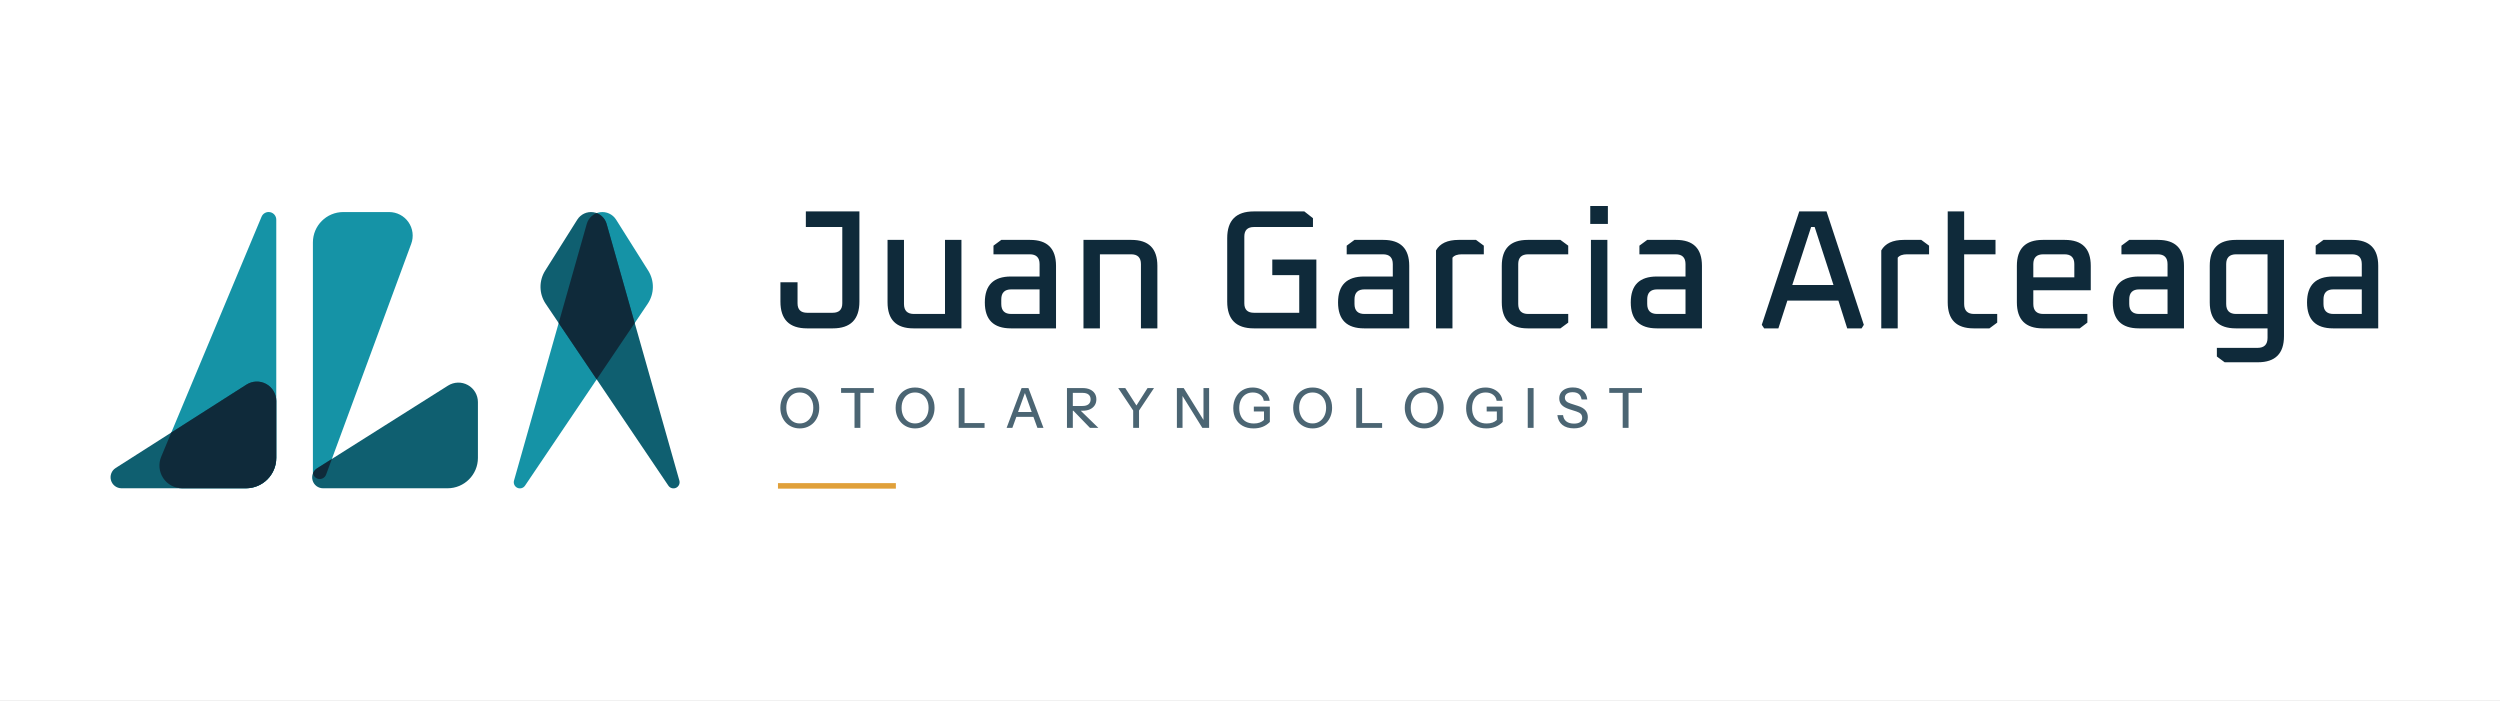
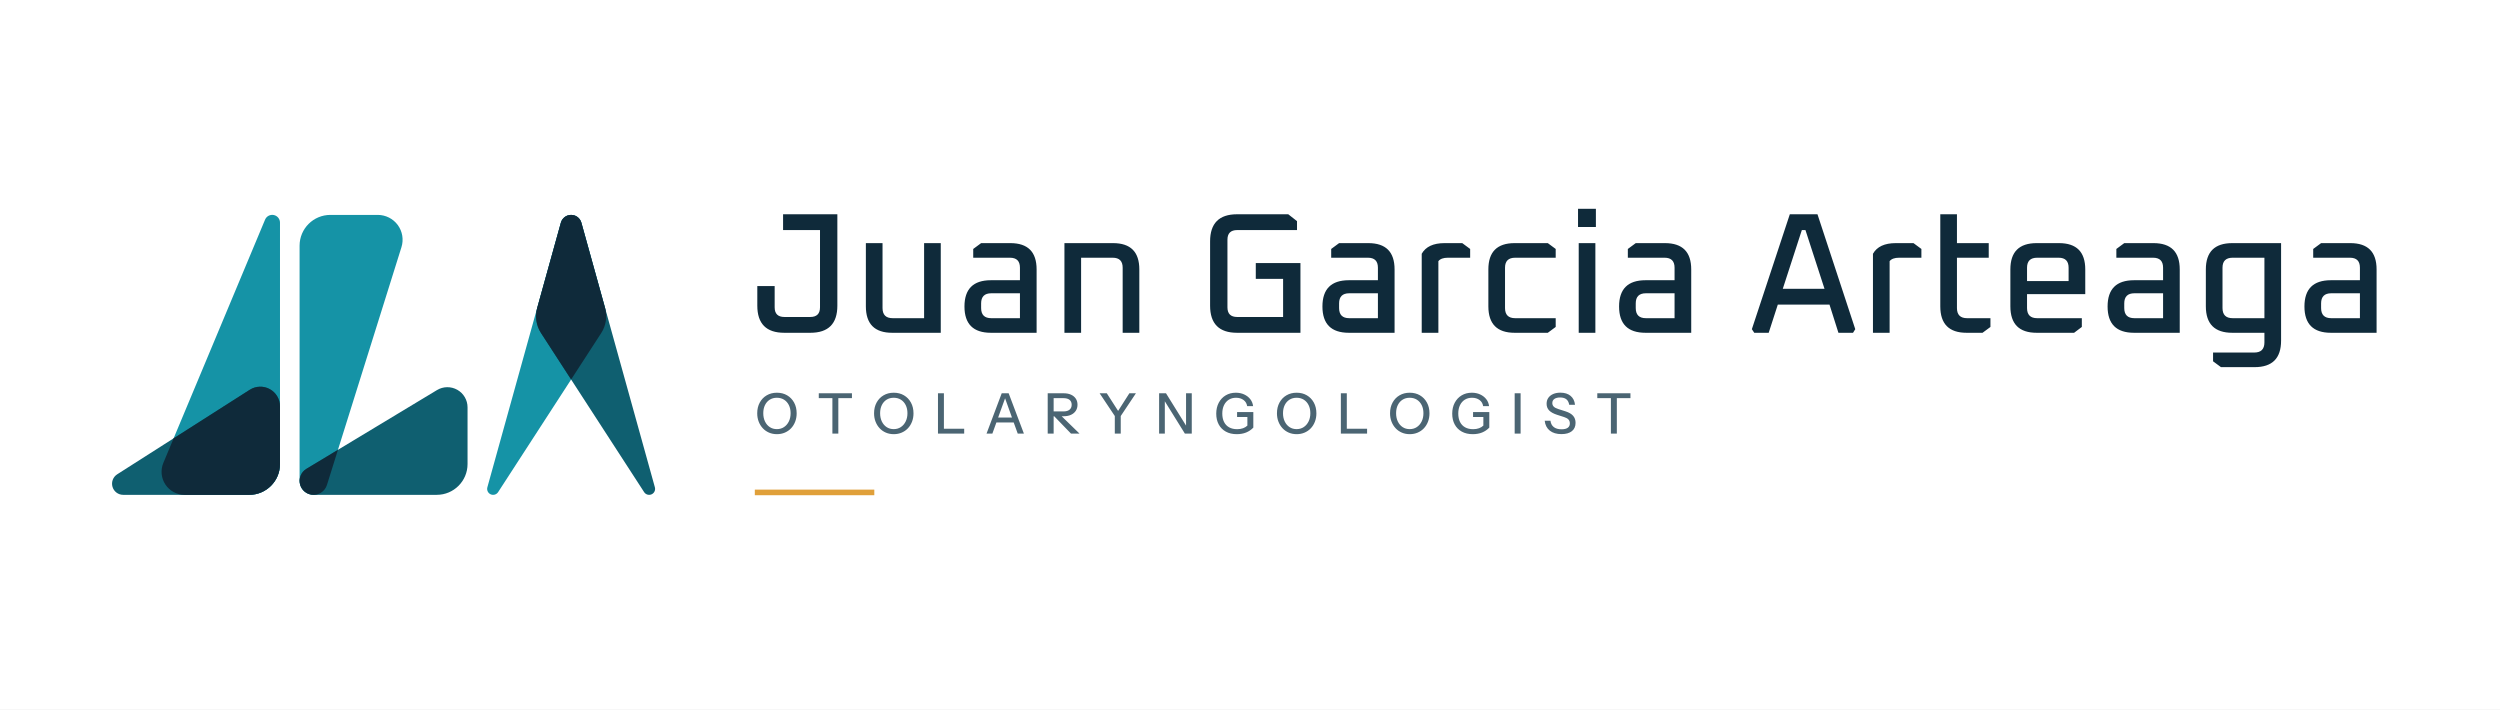
- <svg xmlns="http://www.w3.org/2000/svg" viewBox="0 0 1357 380" width="1357" height="380">
+ <svg xmlns="http://www.w3.org/2000/svg" viewBox="0 0 1339 380" width="1339" height="380">
  <rect width="100%" height="100%" fill="#ffffff" />
  <g id="jga" transform="translate(60 115.101) scale(1.49935)">
    <defs>
      <clipPath id="jga-0">
        <path d="M54.67 1.7A2.77 2.77 0 0 1 60 2.77L60 89A11 11 0 0 1 49 100L25.92 100A8.23 8.23 0 0 1 18.33 88.6Z" />
      </clipPath>
      <clipPath id="jga-1">
-         <path d="M73.26 11A11 11 0 0 1 84.26 0L100.86 0A8.53 8.53 0 0 1 108.86 11.48L78.06 95A2.47 2.47 0 0 1 73.26 94.14Z" />
+         <path d="M67 11A11 11 0 0 1 78 0L94.92 0A8.87 8.87 0 0 1 103.39 11.53L76.77 96.49A5 5 0 0 1 67 95Z" />
      </clipPath>
      <clipPath id="jga-2">
-         <path d="M150.07 99.02A2.22 2.22 0 0 1 146.08 97.17L172.41 4.27A5.87 5.87 0 0 1 183.02 2.74L194.65 21.21A11 11 0 0 1 194.46 33.22Z" />
+         <path d="M167.66 2.78A3.8 3.8 0 0 0 160.34 2.78L134.08 97.3A2.13 2.13 0 0 0 137.92 99.03L174.76 42.2A11 11 0 0 0 176.13 33.27Z" />
      </clipPath>
    </defs>
    <path fill="#1593a6" d="M54.67 1.7A2.77 2.77 0 0 1 60 2.77L60 89A11 11 0 0 1 49 100L25.92 100A8.23 8.23 0 0 1 18.33 88.6Z" />
    <path fill="#0f5f70" d="M1.84 92.67A3.98 3.98 0 0 0 3.97 100L49 100A11 11 0 0 0 60 89L60 68.39A7.02 7.02 0 0 0 49.2 62.47Z" />
    <path fill="#0f2a3a" clip-path="url(#jga-0)" d="M1.84 92.67A3.98 3.98 0 0 0 3.97 100L49 100A11 11 0 0 0 60 89L60 68.39A7.02 7.02 0 0 0 49.2 62.47Z" />
-     <path fill="#1593a6" d="M73.26 11A11 11 0 0 1 84.26 0L100.86 0A8.53 8.53 0 0 1 108.86 11.48L78.06 95A2.47 2.47 0 0 1 73.26 94.14Z" />
-     <path fill="#0f5f70" d="M74.84 92.72A3.94 3.94 0 0 0 76.94 100L122 100A11 11 0 0 0 133 89L133 68.8A7.06 7.06 0 0 0 122.18 62.83Z" />
-     <path fill="#0f2a3a" clip-path="url(#jga-1)" d="M74.84 92.72A3.94 3.94 0 0 0 76.94 100L122 100A11 11 0 0 0 133 89L133 68.8A7.06 7.06 0 0 0 122.18 62.83Z" />
-     <path fill="#1593a6" d="M150.07 99.02A2.22 2.22 0 0 1 146.08 97.17L172.41 4.27A5.87 5.87 0 0 1 183.02 2.74L194.65 21.21A11 11 0 0 1 194.46 33.22Z" />
-     <path fill="#0f5f70" d="M201.93 99.02A2.22 2.22 0 0 0 205.92 97.17L179.59 4.27A5.87 5.87 0 0 0 168.98 2.74L157.35 21.21A11 11 0 0 0 157.54 33.22Z" />
-     <path fill="#0f2a3a" clip-path="url(#jga-2)" d="M201.93 99.02A2.22 2.22 0 0 0 205.92 97.17L179.59 4.27A5.87 5.87 0 0 0 168.98 2.74L157.35 21.21A11 11 0 0 0 157.54 33.22Z" />
+     <path fill="#1593a6" d="M67 11A11 11 0 0 1 78 0L94.92 0A8.87 8.87 0 0 1 103.39 11.53L76.77 96.49A5 5 0 0 1 67 95Z" />
+     <path fill="#0f5f70" d="M69.42 90.72A5 5 0 0 0 72 100L116 100A11 11 0 0 0 127 89L127 68.75A7.2 7.2 0 0 0 116.08 62.58Z" />
+     <path fill="#0f2a3a" clip-path="url(#jga-1)" d="M69.42 90.72A5 5 0 0 0 72 100L116 100A11 11 0 0 0 127 89L127 68.75A7.2 7.2 0 0 0 116.08 62.58Z" />
+     <path fill="#1593a6" d="M167.66 2.78A3.8 3.8 0 0 0 160.34 2.78L134.08 97.3A2.13 2.13 0 0 0 137.92 99.03L174.76 42.2A11 11 0 0 0 176.13 33.27Z" />
+     <path fill="#0f5f70" d="M160.34 2.78A3.8 3.8 0 0 1 167.66 2.78L193.92 97.3A2.13 2.13 0 0 1 190.08 99.03L153.24 42.2A11 11 0 0 1 151.87 33.27Z" />
+     <path fill="#0f2a3a" clip-path="url(#jga-2)" d="M160.34 2.78A3.8 3.8 0 0 1 167.66 2.78L193.92 97.3A2.13 2.13 0 0 1 190.08 99.03L153.24 42.2A11 11 0 0 1 151.87 33.27Z" />
  </g>
-   <g transform="translate(-79.66 0)">
+   <g transform="translate(-97.66 0)">
    <path d="M503.275 163.704V153.216H512.567V164.624Q512.567 169.776 517.811 169.776H531.611Q536.855 169.776 536.855 164.624V123.224H517.075V114.76H546.147V163.704Q546.147 178.24 531.703 178.24H517.719Q503.275 178.24 503.275 163.704ZM561.419 164.072V130.216H570.343V164.992Q570.343 170.42 575.771 170.42H592.607V130.216H601.531V178.24H575.495Q561.419 178.24 561.419 164.072ZM628.395 178.24Q614.227 178.24 614.227 164.164Q614.227 150.088 628.395 150.088H643.943V143.372Q643.943 138.036 638.607 138.036H618.919V133.344L623.151 130.216H638.791Q652.867 130.216 652.867 144.292V178.24ZM623.151 164.992Q623.151 170.42 628.579 170.42H643.943V157.08H628.579Q623.151 157.08 623.151 162.508ZM667.771 178.24V130.216H693.807Q707.883 130.216 707.883 144.292V178.24H698.959V143.372Q698.959 138.036 693.623 138.036H676.695V178.24ZM745.787 163.704V129.296Q745.787 114.76 760.231 114.76H787.647L792.339 118.44V123.224H760.323Q755.079 123.224 755.079 128.376V164.624Q755.079 169.776 760.323 169.776H784.887V149.352H770.259V140.888H794.179V178.24H760.231Q745.787 178.24 745.787 163.704ZM820.123 178.24Q805.955 178.24 805.955 164.164Q805.955 150.088 820.123 150.088H835.671V143.372Q835.671 138.036 830.335 138.036H810.647V133.344L814.879 130.216H830.519Q844.595 130.216 844.595 144.292V178.24ZM814.879 164.992Q814.879 170.42 820.307 170.42H835.671V157.08H820.307Q814.879 157.08 814.879 162.508ZM859.131 178.24V135.92Q862.351 130.216 871.367 130.216H880.843L885.075 133.344V138.036H873.115Q869.527 138.036 868.055 139.876V178.24ZM894.827 164.072V144.292Q894.827 130.216 908.903 130.216H926.659L930.891 133.344V138.036H909.179Q903.751 138.036 903.751 143.372V164.992Q903.751 170.42 909.179 170.42H930.891V175.112L926.659 178.24H908.903Q894.827 178.24 894.827 164.072ZM942.851 121.568V111.816H952.419V121.568ZM943.219 178.24V130.216H952.143V178.24ZM979.007 178.24Q964.839 178.24 964.839 164.164Q964.839 150.088 979.007 150.088H994.555V143.372Q994.555 138.036 989.219 138.036H969.531V133.344L973.763 130.216H989.403Q1003.479 130.216 1003.479 144.292V178.24ZM973.763 164.992Q973.763 170.42 979.191 170.42H994.555V157.08H979.191Q973.763 157.08 973.763 162.508ZM1035.955 176.308 1056.287 114.76H1071.099L1091.339 176.308L1090.143 178.24H1082.323L1077.539 163.152H1049.847L1044.971 178.24H1037.243ZM1052.515 154.688H1074.871L1064.659 123.224H1062.727ZM1100.815 178.24V135.92Q1104.035 130.216 1113.051 130.216H1122.527L1126.759 133.344V138.036H1114.799Q1111.211 138.036 1109.739 139.876V178.24ZM1136.879 164.072V114.76H1145.803V130.216H1162.823V138.036H1145.803V164.992Q1145.803 170.42 1151.231 170.42H1163.743V175.112L1159.511 178.24H1150.955Q1136.879 178.24 1136.879 164.072ZM1174.415 164.072V144.292Q1174.415 130.216 1188.491 130.216H1200.451Q1214.527 130.216 1214.527 144.292V157.54H1183.339V164.992Q1183.339 170.42 1188.767 170.42H1212.687V175.112L1208.547 178.24H1188.491Q1174.415 178.24 1174.415 164.072ZM1183.339 150.548H1205.603V143.372Q1205.603 138.036 1200.267 138.036H1188.767Q1183.339 138.036 1183.339 143.372ZM1240.655 178.24Q1226.487 178.24 1226.487 164.164Q1226.487 150.088 1240.655 150.088H1256.203V143.372Q1256.203 138.036 1250.867 138.036H1231.179V133.344L1235.411 130.216H1251.051Q1265.127 130.216 1265.127 144.292V178.24ZM1235.411 164.992Q1235.411 170.42 1240.839 170.42H1256.203V157.08H1240.839Q1235.411 157.08 1235.411 162.508ZM1279.111 164.072V144.292Q1279.111 130.216 1293.279 130.216H1319.407V182.472Q1319.407 196.64 1305.239 196.64H1287.207L1282.975 193.512V188.82H1305.055Q1310.483 188.82 1310.483 183.392V178.24H1293.279Q1279.111 178.24 1279.111 164.072ZM1288.035 164.992Q1288.035 170.42 1293.463 170.42H1310.483V138.036H1293.463Q1288.035 138.036 1288.035 143.372ZM1346.087 178.24Q1331.919 178.24 1331.919 164.164Q1331.919 150.088 1346.087 150.088H1361.635V143.372Q1361.635 138.036 1356.299 138.036H1336.611V133.344L1340.843 130.216H1356.483Q1370.559 130.216 1370.559 144.292V178.24ZM1340.843 164.992Q1340.843 170.42 1346.271 170.42H1361.635V157.08H1346.271Q1340.843 157.08 1340.843 162.508Z" fill="#0f2a3a" />
    <path d="M513.789 232.54Q511.479 232.54 509.559 231.715Q507.639 230.89 506.229 229.39Q504.819 227.89 504.024 225.85Q503.229 223.81 503.229 221.35Q503.229 218.11 504.579 215.62Q505.929 213.13 508.314 211.735Q510.699 210.34 513.759 210.34Q516.879 210.34 519.249 211.735Q521.619 213.13 522.984 215.62Q524.349 218.11 524.349 221.38Q524.349 223.81 523.554 225.865Q522.759 227.92 521.349 229.405Q519.939 230.89 518.004 231.715Q516.069 232.54 513.789 232.54ZM513.759 229.84Q515.919 229.84 517.569 228.745Q519.219 227.65 520.164 225.73Q521.109 223.81 521.109 221.32Q521.109 218.86 520.179 216.985Q519.249 215.11 517.599 214.075Q515.949 213.04 513.759 213.04Q511.569 213.04 509.934 214.075Q508.299 215.11 507.384 216.97Q506.469 218.83 506.469 221.32Q506.469 223.84 507.399 225.76Q508.329 227.68 509.964 228.76Q511.599 229.84 513.759 229.84ZM543.489 232.24V213.25H536.199V210.64H553.959V213.25H546.669V232.24ZM576.369 232.54Q574.059 232.54 572.139 231.715Q570.219 230.89 568.809 229.39Q567.399 227.89 566.604 225.85Q565.809 223.81 565.809 221.35Q565.809 218.11 567.159 215.62Q568.509 213.13 570.894 211.735Q573.279 210.34 576.339 210.34Q579.459 210.34 581.829 211.735Q584.199 213.13 585.564 215.62Q586.929 218.11 586.929 221.38Q586.929 223.81 586.134 225.865Q585.339 227.92 583.929 229.405Q582.519 230.89 580.584 231.715Q578.649 232.54 576.369 232.54ZM576.339 229.84Q578.499 229.84 580.149 228.745Q581.799 227.65 582.744 225.73Q583.689 223.81 583.689 221.32Q583.689 218.86 582.759 216.985Q581.829 215.11 580.179 214.075Q578.529 213.04 576.339 213.04Q574.149 213.04 572.514 214.075Q570.879 215.11 569.964 216.97Q569.049 218.83 569.049 221.32Q569.049 223.84 569.979 225.76Q570.909 227.68 572.544 228.76Q574.179 229.84 576.339 229.84ZM600.039 232.24V210.64H603.219V229.63H614.079V232.24ZM626.049 232.24 634.179 210.64H637.899L646.059 232.24H642.759L640.599 226.27H631.329L629.169 232.24ZM635.979 213.34 632.259 223.63H639.669ZM658.809 232.24V210.64H667.329Q669.669 210.64 671.319 211.405Q672.969 212.17 673.869 213.535Q674.769 214.9 674.769 216.76Q674.769 218.62 673.869 220.0Q672.969 221.38 671.319 222.16Q669.669 222.94 667.329 222.94H666.279L675.849 232.24H671.289L662.289 222.94H661.989V232.24ZM661.989 220.36H667.239Q669.399 220.36 670.524 219.415Q671.649 218.47 671.649 216.79Q671.649 215.11 670.539 214.18Q669.429 213.25 667.239 213.25H661.989ZM694.749 232.24V222.82L686.619 210.64H690.459L696.519 220.09L702.549 210.64H706.059L697.929 222.82V232.24ZM718.479 232.24V210.64H722.169L732.909 227.95V210.64H735.969V232.24H732.279L721.539 214.93V232.24ZM760.059 232.54Q756.669 232.54 754.209 231.175Q751.749 229.81 750.414 227.35Q749.079 224.89 749.079 221.56Q749.079 218.26 750.414 215.725Q751.749 213.19 754.119 211.765Q756.489 210.34 759.579 210.34Q762.039 210.34 764.034 211.255Q766.029 212.17 767.304 213.79Q768.579 215.41 768.819 217.54H765.639Q765.339 215.47 763.719 214.255Q762.099 213.04 759.669 213.04Q757.449 213.04 755.799 214.09Q754.149 215.14 753.234 217.03Q752.319 218.92 752.319 221.5Q752.319 224.11 753.249 225.985Q754.179 227.86 755.964 228.865Q757.749 229.87 760.269 229.87Q762.069 229.87 763.449 229.36Q764.769 228.88 765.759 227.95V223.33H760.239V220.69H768.939V229.03Q767.259 230.77 765.069 231.655Q762.879 232.54 760.059 232.54ZM792.159 232.54Q789.849 232.54 787.929 231.715Q786.009 230.89 784.599 229.39Q783.189 227.89 782.394 225.85Q781.599 223.81 781.599 221.35Q781.599 218.11 782.949 215.62Q784.299 213.13 786.684 211.735Q789.069 210.34 792.129 210.34Q795.249 210.34 797.619 211.735Q799.989 213.13 801.354 215.62Q802.719 218.11 802.719 221.38Q802.719 223.81 801.924 225.865Q801.129 227.92 799.719 229.405Q798.309 230.89 796.374 231.715Q794.439 232.54 792.159 232.54ZM792.129 229.84Q794.289 229.84 795.939 228.745Q797.589 227.65 798.534 225.73Q799.479 223.81 799.479 221.32Q799.479 218.86 798.549 216.985Q797.619 215.11 795.969 214.075Q794.319 213.04 792.129 213.04Q789.939 213.04 788.304 214.075Q786.669 215.11 785.754 216.97Q784.839 218.83 784.839 221.32Q784.839 223.84 785.769 225.76Q786.699 227.68 788.334 228.76Q789.969 229.84 792.129 229.84ZM815.829 232.24V210.64H819.009V229.63H829.869V232.24ZM852.729 232.54Q850.419 232.54 848.499 231.715Q846.579 230.89 845.169 229.39Q843.759 227.89 842.964 225.85Q842.169 223.81 842.169 221.35Q842.169 218.11 843.519 215.62Q844.869 213.13 847.254 211.735Q849.639 210.34 852.699 210.34Q855.819 210.34 858.189 211.735Q860.559 213.13 861.924 215.62Q863.289 218.11 863.289 221.38Q863.289 223.81 862.494 225.865Q861.699 227.92 860.289 229.405Q858.879 230.89 856.944 231.715Q855.009 232.54 852.729 232.54ZM852.699 229.84Q854.859 229.84 856.509 228.745Q858.159 227.65 859.104 225.73Q860.049 223.81 860.049 221.32Q860.049 218.86 859.119 216.985Q858.189 215.11 856.539 214.075Q854.889 213.04 852.699 213.04Q850.509 213.04 848.874 214.075Q847.239 215.11 846.324 216.97Q845.409 218.83 845.409 221.32Q845.409 223.84 846.339 225.76Q847.269 227.68 848.904 228.76Q850.539 229.84 852.699 229.84ZM886.449 232.54Q883.059 232.54 880.599 231.175Q878.139 229.81 876.804 227.35Q875.469 224.89 875.469 221.56Q875.469 218.26 876.804 215.725Q878.139 213.19 880.509 211.765Q882.879 210.34 885.969 210.34Q888.429 210.34 890.424 211.255Q892.419 212.17 893.694 213.79Q894.969 215.41 895.209 217.54H892.029Q891.729 215.47 890.109 214.255Q888.489 213.04 886.059 213.04Q883.839 213.04 882.189 214.09Q880.539 215.14 879.624 217.03Q878.709 218.92 878.709 221.5Q878.709 224.11 879.639 225.985Q880.569 227.86 882.354 228.865Q884.139 229.87 886.659 229.87Q888.459 229.87 889.839 229.36Q891.159 228.88 892.149 227.95V223.33H886.629V220.69H895.329V229.03Q893.649 230.77 891.459 231.655Q889.269 232.54 886.449 232.54ZM908.919 232.24V210.64H912.099V232.24ZM933.969 232.51Q930.069 232.51 927.729 230.65Q925.389 228.79 924.999 225.34H928.089Q928.359 227.59 929.889 228.76Q931.419 229.93 934.029 229.93Q936.219 229.93 937.344 229.12Q938.469 228.31 938.469 226.81Q938.469 225.46 937.719 224.665Q936.969 223.87 935.349 223.36L931.599 222.16Q928.719 221.23 927.369 219.82Q926.019 218.41 926.019 216.25Q926.019 214.42 926.934 213.1Q927.849 211.78 929.514 211.045Q931.179 210.31 933.399 210.31Q936.819 210.31 938.874 212.035Q940.929 213.76 941.229 216.82H938.139Q937.779 214.78 936.579 213.835Q935.379 212.89 933.279 212.89Q931.299 212.89 930.189 213.67Q929.079 214.45 929.079 215.86Q929.079 217.0 929.814 217.765Q930.549 218.53 932.259 219.07L936.189 220.33Q938.919 221.2 940.224 222.7Q941.529 224.2 941.529 226.48Q941.529 229.36 939.549 230.935Q937.569 232.51 933.969 232.51ZM960.459 232.24V213.25H953.169V210.64H970.929V213.25H963.639V232.24Z" fill="#4b6573" />
    <rect x="501.939" y="262.24" width="64" height="3" fill="#e0a03a" />
  </g>
</svg>
